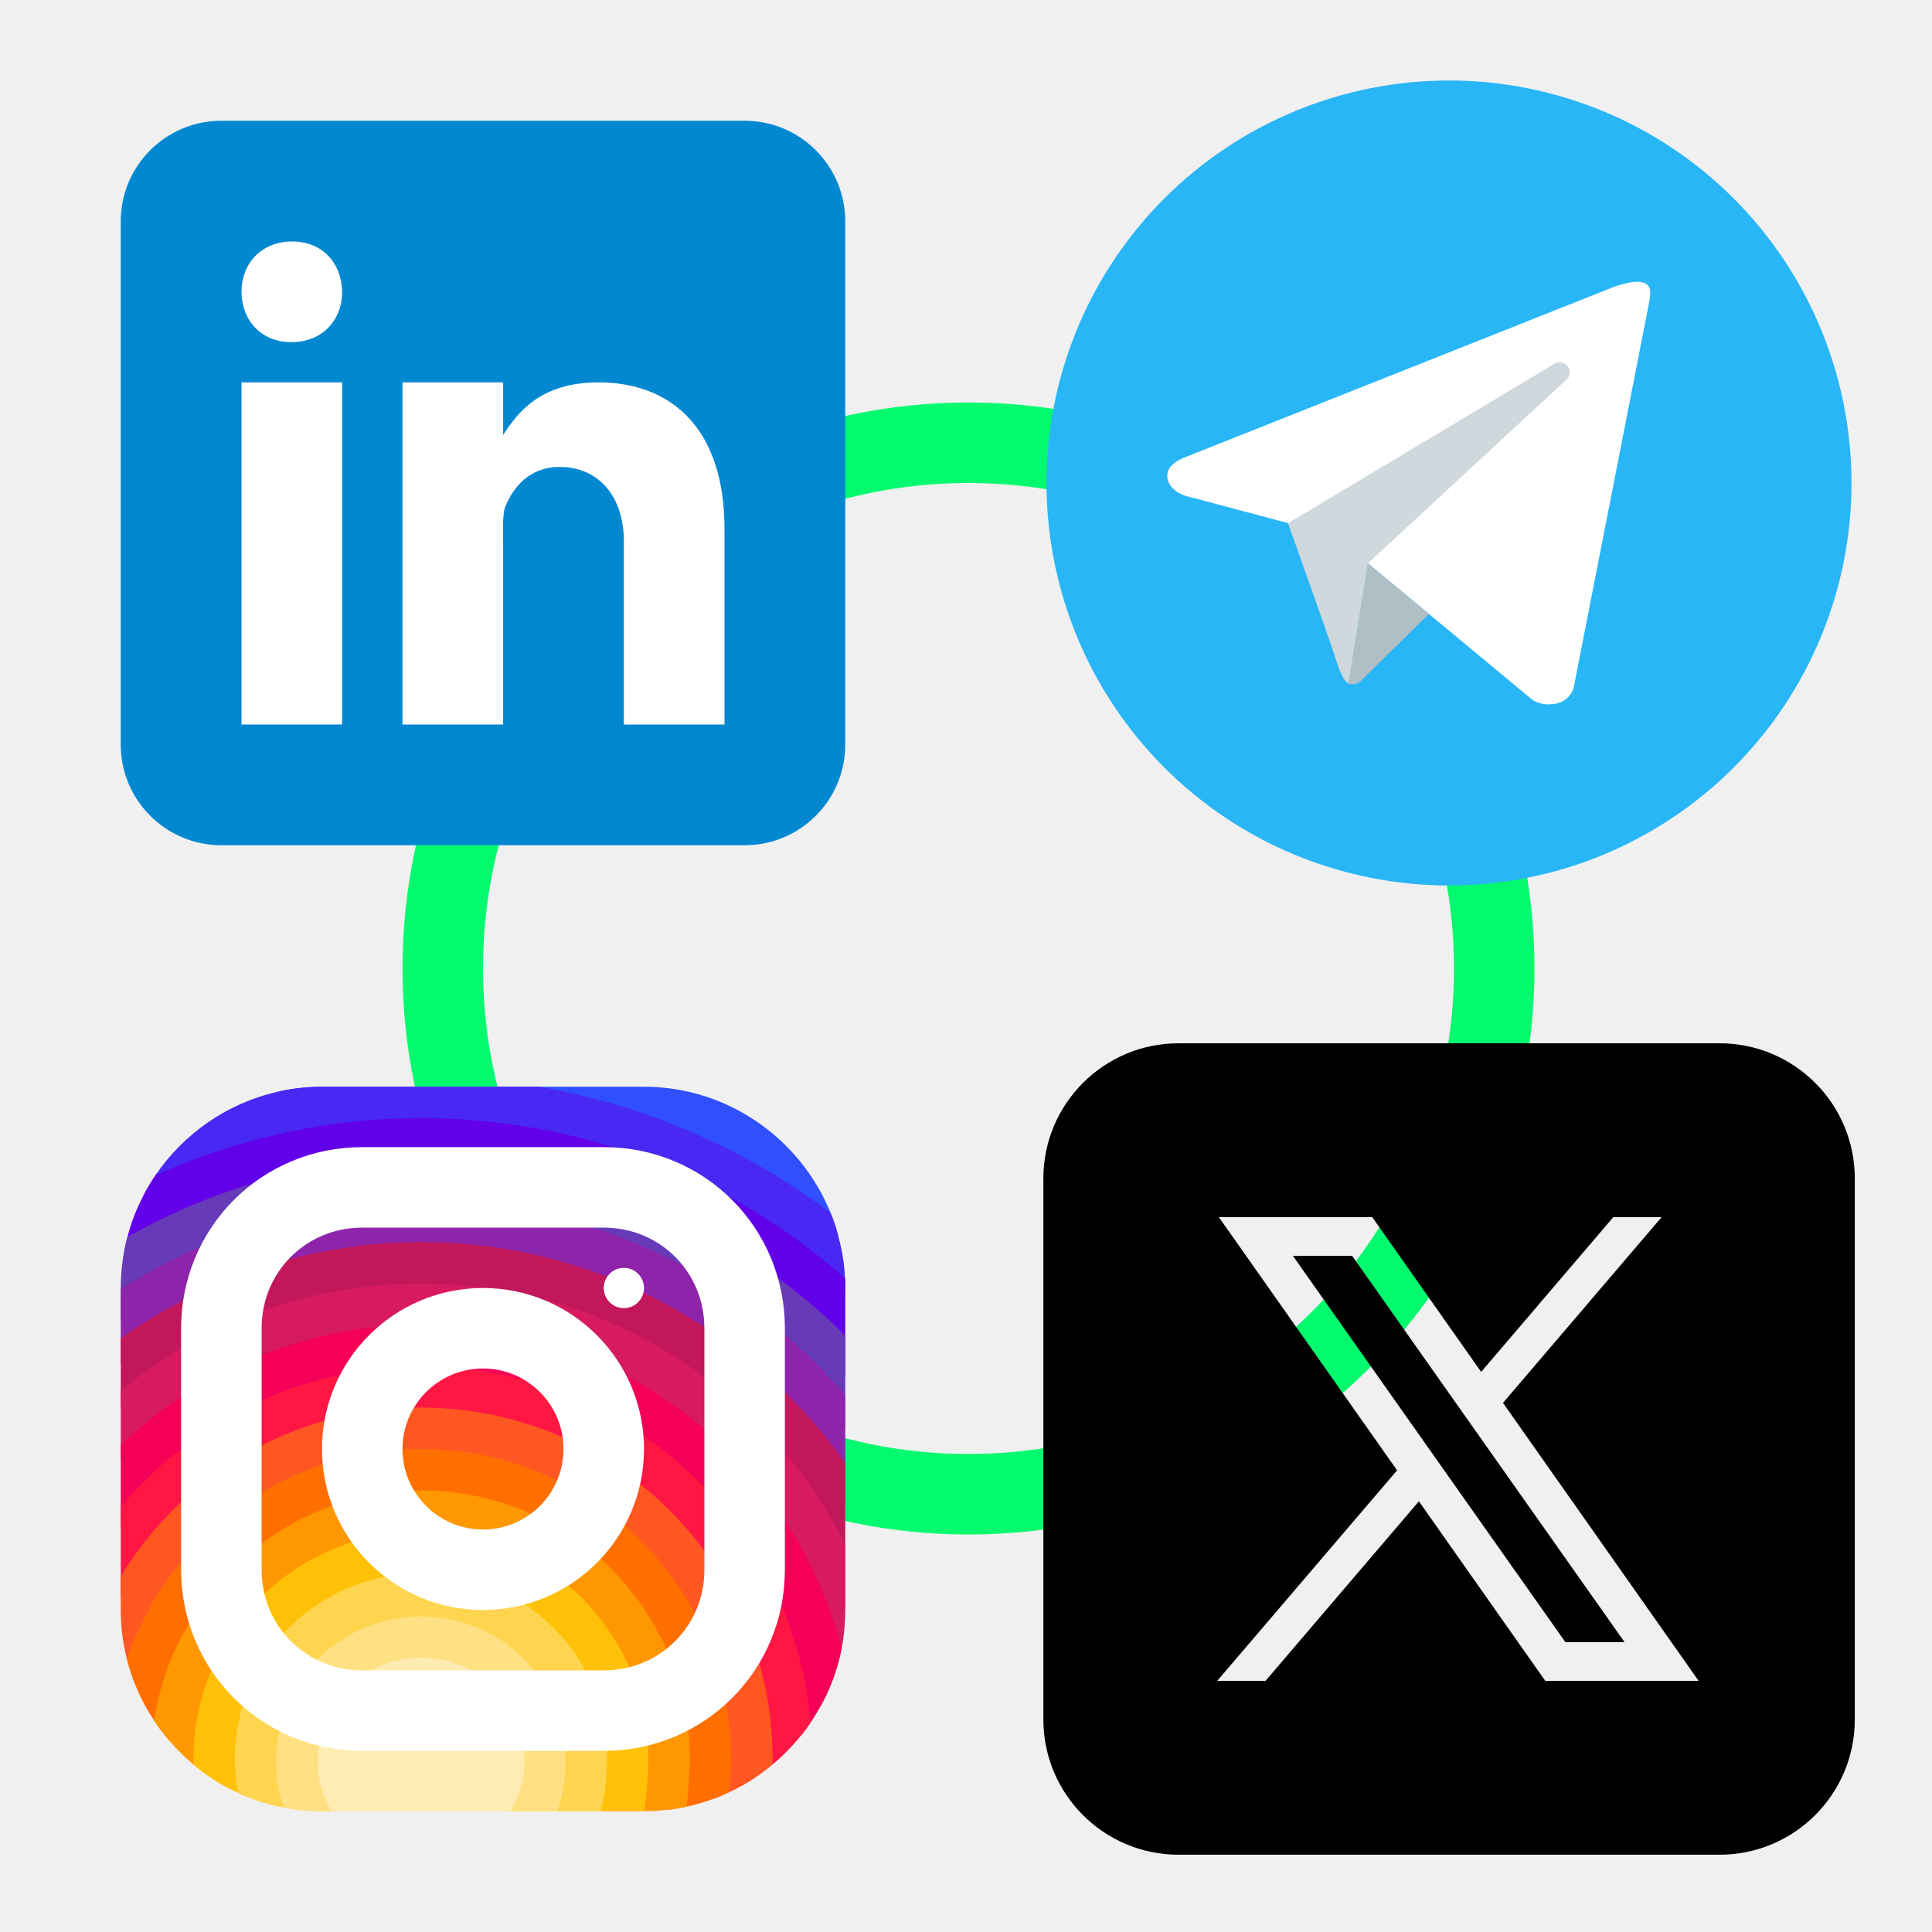
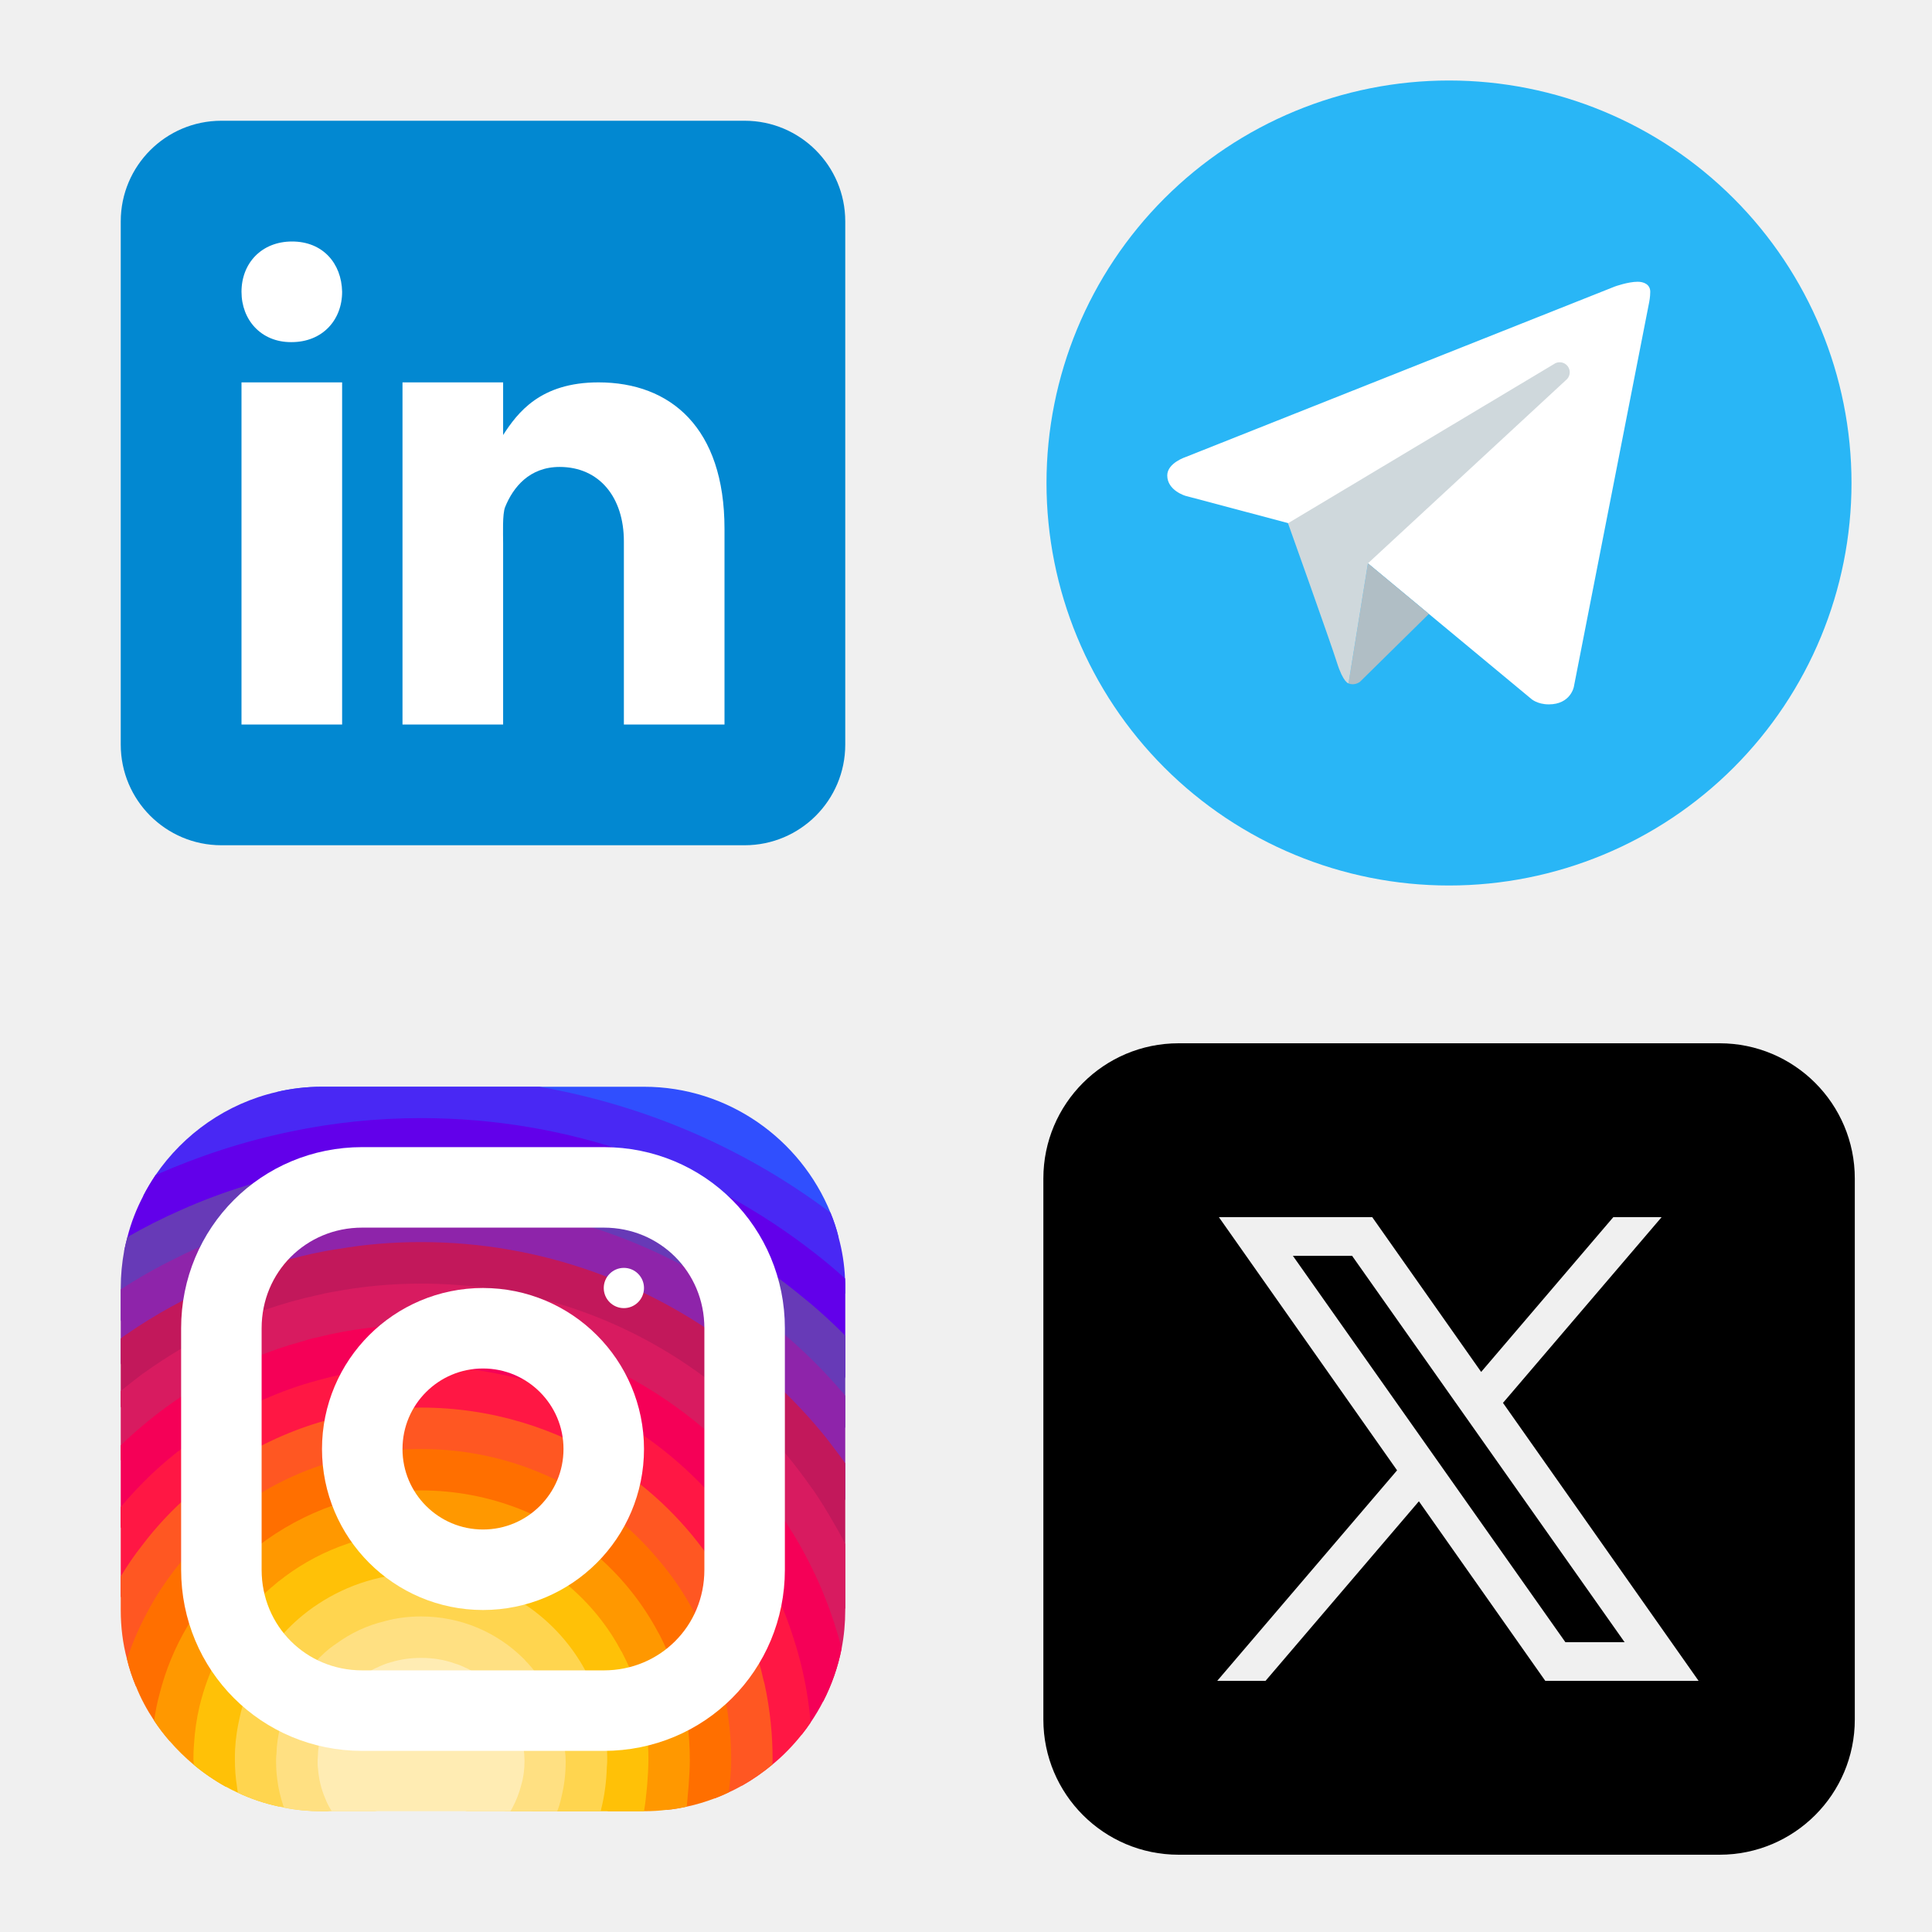
<svg xmlns="http://www.w3.org/2000/svg" width="48" height="48" viewBox="0 0 48 48" fill="none">
-   <circle cx="24.062" cy="24.062" r="13.062" stroke="#03FA6E" stroke-width="2" />
  <path d="M36 2C33.348 2 30.804 3.054 28.929 4.929C27.054 6.804 26 9.348 26 12C26 14.652 27.054 17.196 28.929 19.071C30.804 20.946 33.348 22 36 22C38.652 22 41.196 20.946 43.071 19.071C44.946 17.196 46 14.652 46 12C46 9.348 44.946 6.804 43.071 4.929C41.196 3.054 38.652 2 36 2Z" fill="#29B6F6" />
  <path d="M40.975 7.5L39.102 17.063C39.102 17.063 39.022 17.5 38.48 17.5C38.191 17.5 38.043 17.363 38.043 17.363L33.986 13.996L32.001 12.996L29.453 12.319C29.453 12.319 29 12.188 29 11.812C29 11.5 29.466 11.351 29.466 11.351L40.124 7.117C40.124 7.117 40.45 7 40.688 7C40.834 7 41 7.062 41 7.25C41 7.375 40.975 7.5 40.975 7.5Z" fill="white" />
  <path d="M35.5 15.253L33.787 16.94C33.787 16.94 33.713 16.998 33.613 17C33.579 17.001 33.542 16.996 33.504 16.979L33.986 13.996L35.5 15.253Z" fill="#B0BEC5" />
  <path d="M38.949 9.098C38.864 8.988 38.708 8.968 38.598 9.051L32 13C32 13 33.053 15.946 33.214 16.456C33.374 16.966 33.504 16.978 33.504 16.978L33.986 13.996L38.901 9.448C39.011 9.364 39.032 9.208 38.949 9.098Z" fill="#CFD8DC" />
  <path d="M21 18.5C21 19.881 19.881 21 18.5 21H5.5C4.12 21 3 19.881 3 18.5V5.5C3 4.119 4.12 3 5.5 3H18.5C19.881 3 21 4.119 21 5.5V18.5Z" fill="#0288D1" />
  <path d="M6 9.5H8.5V18H6V9.5ZM7.242 8.5H7.229C6.482 8.5 6 7.944 6 7.25C6 6.54 6.497 6 7.257 6C8.018 6 8.486 6.54 8.5 7.25C8.5 7.944 8.018 8.5 7.242 8.5ZM18 18H15.5V13.45C15.5 12.351 14.887 11.601 13.904 11.601C13.153 11.601 12.748 12.107 12.55 12.597C12.479 12.771 12.5 13.255 12.5 13.5V18H10V9.5H12.5V10.808C12.861 10.25 13.425 9.5 14.869 9.5C16.658 9.5 18 10.625 18 13.137L18 18Z" fill="white" />
  <path d="M20.834 30.74C20.634 30.87 20.349 30.99 20.229 31.125C20.184 31.17 20.159 31.22 20.169 31.27V31.785L20.019 32.29L19.869 32.79L19.704 33.34L19.364 34.465L19.034 35.575L18.784 36.41C18.784 36.54 18.779 36.67 18.769 36.795C18.734 37.275 18.634 37.735 18.474 38.165C18.379 38.43 18.264 38.685 18.124 38.925C18.074 39.02 18.014 39.115 17.954 39.205C17.754 39.52 17.514 39.81 17.249 40.065C17.044 40.27 16.819 40.46 16.574 40.62C16.574 40.62 16.574 40.62 16.569 40.62C16.529 40.655 16.484 40.685 16.434 40.71C16.279 40.815 16.114 40.905 15.944 40.985C15.829 41.045 15.714 41.095 15.594 41.14C15.569 41.155 15.539 41.165 15.514 41.175C15.229 41.31 14.899 41.4 14.569 41.445C14.549 41.45 14.534 41.45 14.514 41.455C14.314 41.49 14.119 41.52 13.919 41.535C13.829 41.545 13.734 41.55 13.644 41.55L13.289 41.53L11.579 41.44C11.579 41.435 11.574 41.44 11.574 41.44L10.714 41.395C10.649 41.395 10.579 41.395 10.514 41.39C10.244 41.38 9.984 41.35 9.724 41.295C9.719 41.295 9.719 41.295 9.719 41.295C9.244 41.205 8.789 41.045 8.364 40.83C8.129 40.71 7.899 40.575 7.684 40.42C7.594 40.355 7.509 40.285 7.424 40.21C7.184 40.01 6.969 39.795 6.769 39.575C6.739 39.545 6.714 39.515 6.689 39.485C6.659 39.455 6.629 39.42 6.604 39.39C6.414 39.15 6.254 38.905 6.124 38.645C6.004 38.415 5.909 38.17 5.834 37.9C5.804 37.805 5.779 37.715 5.759 37.615C5.754 37.61 5.749 37.6 5.749 37.59C5.699 37.385 5.654 37.17 5.629 36.955C5.599 36.79 5.584 36.625 5.584 36.455C5.574 36.39 5.574 36.32 5.574 36.255L6.529 34.78L7.464 33.34L7.889 32.685L8.274 32.095L8.404 31.89V31.375C8.414 31.26 8.419 31.14 8.414 31.03C8.409 30.68 8.339 30.34 8.224 30.015C8.114 29.67 7.959 29.345 7.799 29.045C7.609 28.7 7.409 28.39 7.244 28.11C6.999 27.7 6.829 27.365 6.874 27.13C7.234 27.045 7.614 27 7.999 27H15.999C18.089 27 19.889 28.3 20.634 30.13C20.714 30.325 20.784 30.53 20.834 30.74Z" fill="#304FFE" />
  <path d="M20.999 32V32.135L20.309 32.535L19.869 32.79L19.384 33.07L18.414 33.635L17.464 34.185L16.494 34.745L16.109 34.97C16.109 35.21 16.049 35.43 15.939 35.63C15.784 35.92 15.524 36.16 15.194 36.365C14.859 36.57 14.449 36.735 13.989 36.855C13.989 36.855 13.989 36.85 13.984 36.855C12.204 37.315 9.774 37.105 8.594 36.225C8.264 35.98 8.034 35.68 7.934 35.335C7.904 35.22 7.889 35.095 7.889 34.97V31.375C7.894 31.3 7.844 31.225 7.754 31.15C7.484 30.935 6.849 30.73 6.139 30.525C5.584 30.37 4.989 30.215 4.489 30.065C4.094 29.945 3.759 29.825 3.559 29.71C3.649 29.535 3.754 29.36 3.864 29.195C4.564 28.17 5.634 27.415 6.874 27.13C7.234 27.045 7.614 27 7.999 27H13.399C16.084 27.47 18.559 28.565 20.634 30.13C20.714 30.325 20.784 30.53 20.834 30.74C20.924 31.07 20.979 31.41 20.994 31.765C20.999 31.84 20.999 31.92 20.999 32Z" fill="#4928F4" />
  <path d="M21.001 31.999V34.204L20.891 34.544L20.516 35.709L20.126 36.909L19.921 37.549L19.731 38.144L19.546 38.709L19.366 39.269L19.271 39.564L19.146 39.954C19.146 40.334 19.136 40.669 19.111 40.954C19.106 40.984 19.101 41.014 19.101 41.044C19.071 41.309 19.031 41.534 18.966 41.724C18.961 41.754 18.951 41.784 18.941 41.809C18.811 42.169 18.616 42.399 18.326 42.549C18.256 42.589 18.176 42.619 18.091 42.649C17.826 42.739 17.491 42.784 17.081 42.809C16.781 42.829 16.436 42.834 16.046 42.834H15.701L15.106 42.809L15.001 42.804L13.916 42.759L12.816 42.714L9.191 42.564L8.251 42.524H8.121C7.731 42.519 7.396 42.494 7.106 42.454C6.686 42.389 6.361 42.279 6.116 42.114C5.766 41.889 5.561 41.559 5.441 41.099C5.411 40.989 5.386 40.874 5.371 40.749C5.321 40.459 5.296 40.124 5.281 39.749C5.281 39.674 5.281 39.599 5.276 39.519C5.271 39.514 5.276 39.514 5.276 39.514V39.224C5.271 39.079 5.271 38.929 5.271 38.774L5.296 37.969L5.311 37.394L5.331 36.724V36.629L5.366 35.399L5.401 34.169L5.436 33.014L5.466 31.879L5.476 31.579C5.476 31.424 4.951 31.334 4.366 31.259C3.901 31.199 3.391 31.144 3.086 31.074C3.111 30.959 3.136 30.844 3.166 30.734C3.256 30.374 3.391 30.034 3.561 29.709C3.651 29.534 3.756 29.359 3.866 29.194C4.946 28.719 6.071 28.349 7.246 28.109C8.276 27.894 9.351 27.779 10.461 27.779C14.141 27.779 17.541 29.024 20.231 31.124C20.491 31.324 20.746 31.539 20.996 31.764C21.001 31.839 21.001 31.919 21.001 31.999Z" fill="#6200EA" />
  <path d="M21 33.185V35.455L20.725 35.985L20.2 37.01L19.92 37.55L19.665 38.045L19.555 38.26C19.555 38.415 19.555 38.565 19.545 38.71C19.545 38.925 19.535 39.13 19.52 39.32C19.5 39.545 19.47 39.75 19.44 39.94C19.365 40.335 19.26 40.675 19.11 40.955C19.09 40.99 19.07 41.025 19.05 41.055C18.995 41.145 18.93 41.23 18.86 41.31C18.77 41.42 18.67 41.515 18.555 41.595C18.385 41.725 18.185 41.83 17.955 41.91C17.67 42.015 17.34 42.085 16.95 42.125C16.695 42.15 16.415 42.165 16.11 42.165L15.9 42.175L14.86 42.235H14.855L13.75 42.3L12.625 42.365L11.075 42.455L9.19 42.565L8.915 42.58C8.66 42.58 8.42 42.565 8.19 42.535C8.165 42.53 8.145 42.525 8.12 42.525C7.78 42.47 7.47 42.38 7.19 42.255C6.85 42.105 6.555 41.905 6.305 41.665C6.085 41.45 5.895 41.205 5.74 40.93C5.705 40.865 5.67 40.805 5.64 40.735C5.49 40.44 5.37 40.11 5.28 39.75C5.265 39.69 5.25 39.625 5.24 39.56C5.21 39.445 5.185 39.325 5.17 39.2C5.115 38.88 5.085 38.54 5.07 38.185V38.18C5.065 38.035 5.06 37.895 5.06 37.745L4.815 37.16L4.78 37.07L4.75 36.995L4.375 36.1L4.315 35.955L3.955 35.09L3.555 34.125C3.555 34.125 3.555 34.125 3.55 34.125L3.145 33.15L3 32.795V32C3 31.685 3.03 31.375 3.085 31.075C3.11 30.96 3.135 30.845 3.165 30.735C3.59 30.49 4.035 30.265 4.49 30.065C5.53 29.6 6.645 29.255 7.8 29.045C8.66 28.89 9.555 28.805 10.46 28.805C14.115 28.805 17.43 30.13 20.02 32.29C20.12 32.37 20.215 32.45 20.31 32.535C20.545 32.74 20.775 32.955 21 33.185Z" fill="#673AB7" />
  <path d="M21 34.676V37.246L20.715 37.841L20.175 38.966L20.17 38.981C20.17 39.196 20.16 39.391 20.145 39.566C20.095 40.141 19.955 40.506 19.725 40.731C19.56 40.901 19.355 40.996 19.1 41.046C19.085 41.051 19.065 41.051 19.05 41.056C18.97 41.071 18.885 41.081 18.795 41.081C18.485 41.111 18.12 41.091 17.7 41.061C17.655 41.061 17.605 41.056 17.555 41.051C17.25 41.031 16.925 41.011 16.565 40.996C16.37 40.991 16.165 40.986 15.955 40.986H15.945L15.44 41.026H15.435L14.3 41.106L13.005 41.206L12.815 41.221L11.3 41.331L10.515 41.391L9.74 41.446C9.605 41.446 9.475 41.446 9.345 41.441C9.345 41.441 9.34 41.436 9.34 41.441C8.775 41.431 8.27 41.396 7.82 41.311C7.405 41.241 7.04 41.131 6.73 40.966C6.41 40.811 6.145 40.591 5.93 40.311C5.725 40.036 5.575 39.691 5.48 39.276C5.48 39.271 5.48 39.271 5.48 39.271C5.41 38.936 5.37 38.546 5.37 38.106L5.295 37.971L4.85 37.176L4.785 37.066L4.75 36.996L4.285 36.171L4.055 35.756L3.765 35.241L3.265 34.346L3 33.876V32.036C3.44 31.746 3.895 31.491 4.365 31.261C4.935 30.971 5.525 30.726 6.14 30.526C6.81 30.306 7.51 30.131 8.225 30.016C8.95 29.896 9.695 29.836 10.46 29.836C13.86 29.836 16.98 31.051 19.385 33.071C19.495 33.156 19.6 33.251 19.705 33.341C20.125 33.716 20.525 34.121 20.89 34.546C20.93 34.591 20.97 34.631 21 34.676Z" fill="#8E24AA" />
  <path d="M21 36.354V39.969C20.88 39.899 20.715 39.814 20.51 39.724C20.4 39.669 20.275 39.614 20.145 39.564C19.955 39.479 19.75 39.399 19.52 39.319C19.47 39.299 19.42 39.284 19.365 39.269C19.275 39.234 19.18 39.204 19.085 39.174C18.79 39.084 18.465 38.999 18.125 38.924C17.995 38.899 17.86 38.874 17.725 38.854C17.29 38.779 16.825 38.734 16.34 38.729C16.3 38.724 16.255 38.724 16.215 38.724L14.93 38.734L13.18 38.744H13.175L9.43 38.774C8.24 38.774 7.51 39.059 7.07 39.174C7.07 39.174 7.065 39.174 7.065 39.179C6.6 39.299 6.455 39.224 6.415 38.409C6.405 38.184 6.4 37.894 6.4 37.539L6.12 37.324L5.63 36.954L5.33 36.724L5.27 36.679L4.44 36.049L4.315 35.954L4.055 35.754L3.575 35.394L3 34.954V33.254C3.05 33.214 3.095 33.179 3.145 33.149C3.87 32.649 4.645 32.224 5.465 31.879C6.195 31.569 6.965 31.324 7.755 31.149C7.97 31.104 8.19 31.059 8.415 31.029C9.08 30.914 9.765 30.859 10.46 30.859C13.465 30.859 16.225 31.904 18.415 33.634C18.745 33.894 19.065 34.169 19.365 34.464C19.775 34.854 20.16 35.269 20.515 35.709C20.585 35.799 20.655 35.889 20.725 35.984C20.82 36.104 20.91 36.229 21 36.354Z" fill="#C2185B" />
  <path d="M21 38.361V40.001C21 40.326 20.97 40.646 20.91 40.956C20.82 41.416 20.665 41.856 20.455 42.266C20.345 42.291 20.22 42.291 20.08 42.271C19.765 42.216 19.395 42.051 18.995 41.836C18.975 41.831 18.955 41.821 18.94 41.811C18.815 41.746 18.685 41.676 18.555 41.596C18.29 41.451 18.01 41.291 17.73 41.141C17.67 41.111 17.61 41.081 17.555 41.051C17.235 40.886 16.905 40.736 16.575 40.621C16.575 40.621 16.575 40.621 16.57 40.621C16.5 40.596 16.425 40.571 16.35 40.551C16.065 40.471 15.775 40.421 15.495 40.421L14.945 40.261L12.51 39.556C12.51 39.556 12.51 39.556 12.505 39.556L11.01 39.121H11.005L10.355 38.931C8.475 38.931 7.32 39.731 6.76 39.426C6.54 39.311 6.41 39.021 6.365 38.451C6.35 38.291 6.345 38.111 6.345 37.901L5.76 37.616L5.735 37.606H5.73L5.31 37.396L4.85 37.176L4.815 37.161L4.73 37.116L3.75 36.641L3 36.276V34.561C3.085 34.486 3.175 34.416 3.265 34.346C3.36 34.271 3.455 34.201 3.55 34.126C3.555 34.126 3.555 34.126 3.555 34.126C4.145 33.701 4.77 33.326 5.435 33.016C6.21 32.646 7.035 32.361 7.89 32.176C8.015 32.146 8.145 32.116 8.275 32.096C8.985 31.961 9.715 31.891 10.46 31.891C13.095 31.891 15.515 32.746 17.465 34.186C18.03 34.606 18.555 35.071 19.035 35.576C19.43 35.991 19.795 36.441 20.125 36.911C20.15 36.946 20.175 36.981 20.2 37.011C20.385 37.281 20.555 37.556 20.715 37.841C20.82 38.011 20.91 38.186 21 38.361Z" fill="#D81B60" />
  <path d="M20.91 40.954C20.82 41.414 20.665 41.854 20.455 42.264C20.36 42.449 20.255 42.624 20.14 42.794C20.07 42.899 19.995 42.999 19.92 43.094C19.74 43.024 19.475 42.924 19.15 42.814C19.15 42.814 19.15 42.814 19.15 42.809C18.905 42.724 18.625 42.634 18.325 42.549C18.24 42.524 18.155 42.499 18.065 42.474C17.71 42.379 17.34 42.294 16.98 42.244C16.68 42.194 16.385 42.164 16.11 42.164L15.88 42.099H15.875L14.665 41.749L13.92 41.534L13.09 41.294H13.085L12.815 41.219L9.55 40.279L8.61 40.009L7.91 39.844L6.77 39.574L6.63 39.539C6.63 39.539 6.63 39.539 6.625 39.539L5.48 39.274C5.48 39.269 5.48 39.269 5.48 39.269L5.275 39.224L5.17 39.199L4.335 39.004L4.24 38.979L3.53 38.394L3 37.949V35.909C3.185 35.729 3.375 35.559 3.575 35.394C3.635 35.339 3.7 35.289 3.765 35.239C3.825 35.189 3.89 35.139 3.955 35.089C4.41 34.744 4.89 34.434 5.4 34.169C6.05 33.819 6.74 33.539 7.465 33.339C7.605 33.294 7.745 33.254 7.89 33.224C8.71 33.019 9.57 32.914 10.46 32.914C12.695 32.914 14.775 33.589 16.495 34.744C17.35 35.319 18.12 36.009 18.77 36.794C19.1 37.189 19.4 37.604 19.665 38.044C19.69 38.079 19.71 38.109 19.73 38.144C19.89 38.409 20.04 38.684 20.175 38.964C20.3 39.214 20.41 39.464 20.51 39.724C20.67 40.124 20.8 40.534 20.91 40.954Z" fill="#F50057" />
  <path d="M20.14 42.795C20.07 42.9 19.995 43 19.92 43.095C19.7 43.37 19.46 43.62 19.19 43.84C18.955 44.035 18.705 44.21 18.44 44.36C18.34 44.335 18.24 44.305 18.135 44.265C17.805 44.15 17.46 43.96 17.14 43.76C16.66 43.455 16.245 43.125 16.06 42.975C15.99 42.915 15.955 42.885 15.955 42.885L15.105 42.81L15 42.8L13.9 42.705L12.76 42.605L11.075 42.455L8.405 42.22L8.395 42.215L7.455 41.76L6.505 41.3L5.74 40.93L5.575 40.85L5.37 40.75L4.66 40.405L3.715 39.95L3.42 39.805L3 39.675V37.44C3.235 37.16 3.485 36.895 3.75 36.64C3.92 36.48 4.1 36.32 4.285 36.17C4.315 36.145 4.345 36.12 4.375 36.1C4.395 36.075 4.42 36.06 4.44 36.05C4.735 35.81 5.045 35.595 5.365 35.4C5.735 35.165 6.125 34.955 6.53 34.78C6.965 34.585 7.42 34.42 7.89 34.295C8.705 34.065 9.57 33.945 10.46 33.945C12.5 33.945 14.385 34.565 15.94 35.63C16.935 36.31 17.795 37.17 18.475 38.165C18.7 38.485 18.9 38.825 19.085 39.175C19.15 39.305 19.215 39.435 19.27 39.565C19.33 39.69 19.385 39.815 19.44 39.94C19.545 40.2 19.64 40.46 19.725 40.73C19.885 41.23 20.005 41.74 20.08 42.27C20.105 42.445 20.125 42.62 20.14 42.795Z" fill="#FF1744" />
  <path d="M19.195 43.711C19.195 43.751 19.195 43.796 19.19 43.841C18.955 44.036 18.705 44.211 18.44 44.361C18.33 44.421 18.22 44.481 18.105 44.531C17.99 44.586 17.875 44.636 17.755 44.681C17.585 44.591 17.355 44.481 17.11 44.376C16.765 44.221 16.39 44.081 16.1 44.036C16.03 44.021 15.965 44.016 15.905 44.016L15.085 43.911H15.075L14.055 43.776L13.025 43.641L12.545 43.581L8.765 43.091C8.52 43.091 8.26 43.076 7.99 43.041C7.66 43.011 7.315 42.961 6.97 42.891C6.63 42.831 6.285 42.751 5.955 42.666C5.61 42.586 5.27 42.491 4.955 42.401C4.59 42.291 4.25 42.186 3.965 42.091C3.73 42.016 3.53 41.946 3.375 41.891C3.285 41.676 3.21 41.451 3.155 41.221C3.05 40.831 3 40.421 3 40.001V39.166C3.16 38.901 3.335 38.641 3.53 38.396C3.885 37.926 4.29 37.496 4.73 37.116C4.745 37.096 4.765 37.081 4.78 37.071L4.785 37.066C4.94 36.926 5.1 36.801 5.27 36.681C5.29 36.661 5.31 36.646 5.33 36.631C5.41 36.571 5.495 36.511 5.585 36.456C6.3 35.971 7.09 35.591 7.935 35.336C8.735 35.096 9.58 34.971 10.46 34.971C12.205 34.971 13.835 35.486 15.195 36.366C16.2 37.011 17.065 37.861 17.725 38.856C17.805 38.971 17.88 39.086 17.955 39.206C18.3 39.791 18.585 40.421 18.795 41.081C18.82 41.156 18.84 41.231 18.86 41.311C18.9 41.446 18.935 41.586 18.965 41.726C18.975 41.761 18.985 41.796 18.995 41.836C19.065 42.151 19.115 42.481 19.15 42.811C19.15 42.816 19.15 42.816 19.15 42.816C19.18 43.111 19.195 43.411 19.195 43.711Z" fill="#FF5722" />
  <path d="M18.166 43.71C18.166 43.885 18.156 44.075 18.136 44.265C18.126 44.355 18.116 44.445 18.106 44.53C17.991 44.585 17.876 44.635 17.756 44.68C17.531 44.765 17.301 44.835 17.066 44.885C16.906 44.92 16.741 44.95 16.576 44.965H16.571C16.416 44.87 16.236 44.755 16.051 44.625C15.716 44.39 15.366 44.125 15.086 43.91C15.081 43.905 15.081 43.905 15.076 43.9C14.781 43.675 14.571 43.505 14.571 43.505L14.041 43.525L13.021 43.56L12.546 43.58L10.636 43.65L9.021 43.71C8.916 43.715 8.791 43.715 8.636 43.71H8.631C8.421 43.705 8.171 43.69 7.896 43.665C7.576 43.64 7.226 43.61 6.871 43.575C6.526 43.535 6.176 43.495 5.841 43.455C5.471 43.415 5.121 43.37 4.821 43.33C4.586 43.3 4.381 43.275 4.216 43.255C4.076 43.095 3.951 42.93 3.831 42.75C3.651 42.48 3.496 42.195 3.376 41.89C3.286 41.675 3.211 41.45 3.156 41.22C3.301 40.775 3.491 40.355 3.716 39.95C3.896 39.62 4.106 39.305 4.336 39.005C4.561 38.71 4.806 38.435 5.071 38.185V38.18C5.146 38.105 5.221 38.035 5.296 37.97C5.436 37.84 5.581 37.72 5.731 37.605H5.736C5.741 37.595 5.746 37.595 5.751 37.59C5.871 37.495 5.996 37.41 6.121 37.325C6.861 36.82 7.696 36.445 8.596 36.225C9.191 36.08 9.816 36 10.461 36C11.731 36 12.931 36.305 13.986 36.855H13.991C14.896 37.32 15.696 37.96 16.341 38.73C16.696 39.14 17.001 39.59 17.251 40.065C17.426 40.385 17.576 40.72 17.701 41.06C17.711 41.09 17.721 41.115 17.731 41.14C17.816 41.39 17.891 41.65 17.956 41.91C18.001 42.095 18.036 42.285 18.066 42.475C18.076 42.535 18.086 42.59 18.091 42.65C18.141 42.995 18.166 43.35 18.166 43.71Z" fill="#FF6F00" />
  <path d="M17.138 43.709V43.759C17.138 43.929 17.123 44.144 17.108 44.374C17.093 44.544 17.078 44.719 17.063 44.884C16.903 44.919 16.738 44.949 16.573 44.964H16.568C16.378 44.989 16.193 44.999 15.998 44.999H15.123L14.933 44.944L13.948 44.644L12.948 44.344L10.633 43.649L9.633 43.349C9.633 43.349 9.218 43.514 8.633 43.709H8.628C8.403 43.784 8.158 43.864 7.898 43.944C7.573 44.039 7.228 44.134 6.888 44.209C6.538 44.289 6.193 44.349 5.883 44.374C5.788 44.384 5.693 44.389 5.608 44.389C5.328 44.234 5.058 44.049 4.813 43.844C4.598 43.664 4.398 43.469 4.213 43.254C4.073 43.094 3.948 42.929 3.828 42.749C3.863 42.524 3.903 42.304 3.963 42.089C4.113 41.494 4.348 40.924 4.658 40.404C4.828 40.109 5.018 39.824 5.238 39.559C5.243 39.544 5.258 39.529 5.273 39.519C5.268 39.514 5.273 39.514 5.273 39.514C5.338 39.429 5.408 39.349 5.478 39.274C5.478 39.269 5.478 39.269 5.478 39.269C5.683 39.049 5.893 38.839 6.123 38.644C6.203 38.579 6.278 38.514 6.363 38.449C6.378 38.434 6.393 38.424 6.413 38.409C7.538 37.549 8.943 37.029 10.458 37.029C12.178 37.029 13.743 37.674 14.928 38.734C15.498 39.249 15.983 39.864 16.348 40.549C16.378 40.599 16.408 40.654 16.433 40.709C16.478 40.799 16.523 40.894 16.563 40.994C16.728 41.354 16.858 41.734 16.948 42.124C16.958 42.164 16.968 42.204 16.978 42.244C17.018 42.429 17.053 42.619 17.078 42.809C17.118 43.104 17.138 43.404 17.138 43.709Z" fill="#FF9800" />
  <path d="M16.11 43.71C16.11 43.81 16.105 43.92 16.1 44.035C16.09 44.22 16.075 44.42 16.05 44.625C16.04 44.75 16.02 44.875 16 45H13.26L12.73 44.915L10.66 44.585L10.365 44.54L9.69 44.43C9.395 44.43 8.755 44.56 8.08 44.685C7.725 44.75 7.365 44.82 7.04 44.865C7 44.87 6.96 44.875 6.925 44.88H6.92C6.57 44.805 6.23 44.69 5.91 44.54C5.81 44.495 5.71 44.445 5.61 44.39C5.33 44.235 5.06 44.05 4.815 43.845C4.81 43.785 4.805 43.735 4.805 43.71C4.805 43.58 4.81 43.455 4.82 43.33C4.84 43.01 4.885 42.7 4.955 42.4C5.065 41.945 5.225 41.505 5.44 41.1C5.48 41.015 5.525 40.93 5.575 40.85C5.595 40.81 5.62 40.775 5.64 40.735C5.73 40.59 5.83 40.45 5.93 40.31C6.14 40.035 6.375 39.775 6.625 39.54C6.63 39.54 6.63 39.54 6.63 39.54C6.65 39.52 6.67 39.5 6.69 39.485C6.715 39.465 6.735 39.44 6.76 39.425C6.86 39.335 6.96 39.255 7.065 39.18C7.065 39.175 7.07 39.175 7.07 39.175C8.015 38.47 9.185 38.055 10.46 38.055C11.45 38.055 12.37 38.305 13.175 38.745H13.18C13.87 39.125 14.47 39.64 14.945 40.26C15.13 40.5 15.295 40.755 15.435 41.025H15.44C15.465 41.075 15.49 41.125 15.515 41.175C15.665 41.47 15.785 41.78 15.875 42.1H15.88C15.885 42.125 15.895 42.15 15.9 42.175C15.96 42.39 16.01 42.61 16.045 42.835C16.05 42.88 16.055 42.93 16.06 42.975C16.095 43.215 16.11 43.46 16.11 43.71Z" fill="#FFC107" />
  <path d="M15.086 43.656C15.086 43.736 15.086 43.821 15.076 43.901V43.906C15.076 43.911 15.076 43.911 15.076 43.911C15.066 44.271 15.016 44.626 14.936 44.946C14.936 44.966 14.931 44.981 14.921 45.001H12.586L10.661 44.586L10.406 44.531L10.366 44.541L8.231 44.981L8.136 45.001H8.001C7.681 45.001 7.366 44.971 7.061 44.911C7.016 44.901 6.971 44.891 6.926 44.881H6.921C6.571 44.806 6.231 44.691 5.911 44.541C5.901 44.486 5.891 44.431 5.886 44.376C5.851 44.161 5.836 43.936 5.836 43.711C5.836 43.626 5.836 43.541 5.841 43.456C5.856 43.186 5.896 42.921 5.956 42.666C5.996 42.476 6.051 42.291 6.116 42.116C6.171 41.961 6.236 41.811 6.306 41.666C6.366 41.541 6.436 41.421 6.506 41.301C6.576 41.186 6.651 41.076 6.731 40.966C6.931 40.691 7.166 40.436 7.426 40.211C7.576 40.081 7.741 39.956 7.911 39.846C8.641 39.366 9.516 39.086 10.461 39.086C10.646 39.086 10.826 39.096 11.001 39.121H11.011C11.546 39.181 12.046 39.331 12.506 39.556C12.511 39.556 12.511 39.556 12.511 39.556C13.236 39.911 13.851 40.446 14.301 41.106C14.376 41.216 14.451 41.336 14.516 41.456C14.571 41.551 14.621 41.651 14.666 41.751C14.736 41.906 14.801 42.071 14.856 42.236H14.861C14.916 42.421 14.966 42.606 15.001 42.801V42.806C15.056 43.081 15.086 43.366 15.086 43.656Z" fill="#FFD54F" />
  <path d="M14.054 43.76V43.775C14.054 44.07 14.019 44.36 13.949 44.645C13.924 44.765 13.889 44.885 13.844 45H11.604L10.459 44.685L9.314 45H7.999C7.679 45 7.364 44.97 7.059 44.91C7.049 44.895 7.044 44.88 7.039 44.865C6.969 44.65 6.914 44.435 6.889 44.21C6.869 44.065 6.859 43.915 6.859 43.76C6.859 43.7 6.859 43.635 6.869 43.575C6.874 43.34 6.909 43.11 6.969 42.89C6.999 42.74 7.044 42.595 7.104 42.455C7.124 42.385 7.154 42.32 7.189 42.255C7.264 42.085 7.354 41.92 7.454 41.76C7.564 41.6 7.684 41.45 7.819 41.31C7.979 41.13 8.159 40.965 8.364 40.83C8.714 40.575 9.114 40.385 9.549 40.28C9.839 40.2 10.144 40.16 10.459 40.16C11.459 40.16 12.354 40.56 13.004 41.205C13.029 41.23 13.059 41.26 13.084 41.295H13.089C13.159 41.37 13.224 41.445 13.289 41.53C13.474 41.765 13.629 42.02 13.749 42.3C13.809 42.43 13.859 42.565 13.899 42.705C13.904 42.725 13.909 42.74 13.914 42.76C13.984 43.005 14.029 43.26 14.039 43.525C14.049 43.6 14.054 43.68 14.054 43.76Z" fill="#FFE082" />
  <path d="M13.031 43.76C13.031 43.965 13.006 44.16 12.951 44.344C12.901 44.544 12.826 44.734 12.731 44.914C12.716 44.944 12.681 44.999 12.681 44.999H8.241C8.236 44.995 8.231 44.984 8.231 44.98C8.171 44.885 8.121 44.789 8.081 44.684C7.981 44.455 7.921 44.205 7.901 43.944C7.891 43.885 7.891 43.819 7.891 43.76C7.891 43.73 7.891 43.694 7.896 43.664C7.901 43.444 7.931 43.234 7.991 43.039C8.041 42.859 8.106 42.694 8.191 42.535C8.191 42.535 8.196 42.529 8.196 42.525C8.256 42.419 8.321 42.315 8.396 42.215C8.641 41.885 8.966 41.614 9.341 41.44C9.346 41.44 9.346 41.44 9.346 41.44C9.466 41.38 9.591 41.33 9.721 41.294C9.721 41.294 9.721 41.294 9.726 41.294C9.956 41.224 10.206 41.19 10.461 41.19C10.756 41.19 11.041 41.234 11.301 41.33C11.396 41.355 11.486 41.395 11.576 41.44C11.576 41.44 11.576 41.44 11.581 41.44C12.011 41.645 12.376 41.965 12.626 42.364C12.676 42.44 12.721 42.52 12.761 42.605C12.781 42.639 12.801 42.679 12.816 42.715C12.931 42.974 13.001 43.26 13.021 43.559C13.026 43.584 13.026 43.609 13.026 43.639C13.031 43.679 13.031 43.719 13.031 43.76Z" fill="#FFECB3" />
  <path d="M15 29.5H9C7.05 29.5 5.5 31.05 5.5 33V39C5.5 40.95 7.05 42.5 9 42.5H15C16.95 42.5 18.5 40.95 18.5 39V33C18.5 31.05 16.95 29.5 15 29.5Z" stroke="white" stroke-width="2" stroke-miterlimit="10" stroke-linecap="round" stroke-linejoin="round" />
  <path d="M15.5 32.5C15.776 32.5 16 32.276 16 32C16 31.724 15.776 31.5 15.5 31.5C15.224 31.5 15 31.724 15 32C15 32.276 15.224 32.5 15.5 32.5Z" fill="white" />
  <path d="M12 39C13.657 39 15 37.657 15 36C15 34.343 13.657 33 12 33C10.343 33 9 34.343 9 36C9 37.657 10.343 39 12 39Z" stroke="white" stroke-width="2" stroke-miterlimit="10" stroke-linecap="round" stroke-linejoin="round" />
  <path d="M29.282 25.92C27.426 25.92 25.922 27.424 25.922 29.28V42.72C25.922 44.576 27.426 46.08 29.282 46.08H42.722C44.578 46.08 46.082 44.576 46.082 42.72V29.28C46.082 27.424 44.578 25.92 42.722 25.92H29.282ZM30.283 30.24H34.093L36.799 34.085L40.082 30.24H41.282L37.341 34.854L42.201 41.76H38.392L35.252 37.299L31.442 41.76H30.242L34.71 36.53L30.283 30.24ZM32.121 31.2L38.892 40.8H40.363L33.592 31.2H32.121Z" fill="black" />
</svg>
